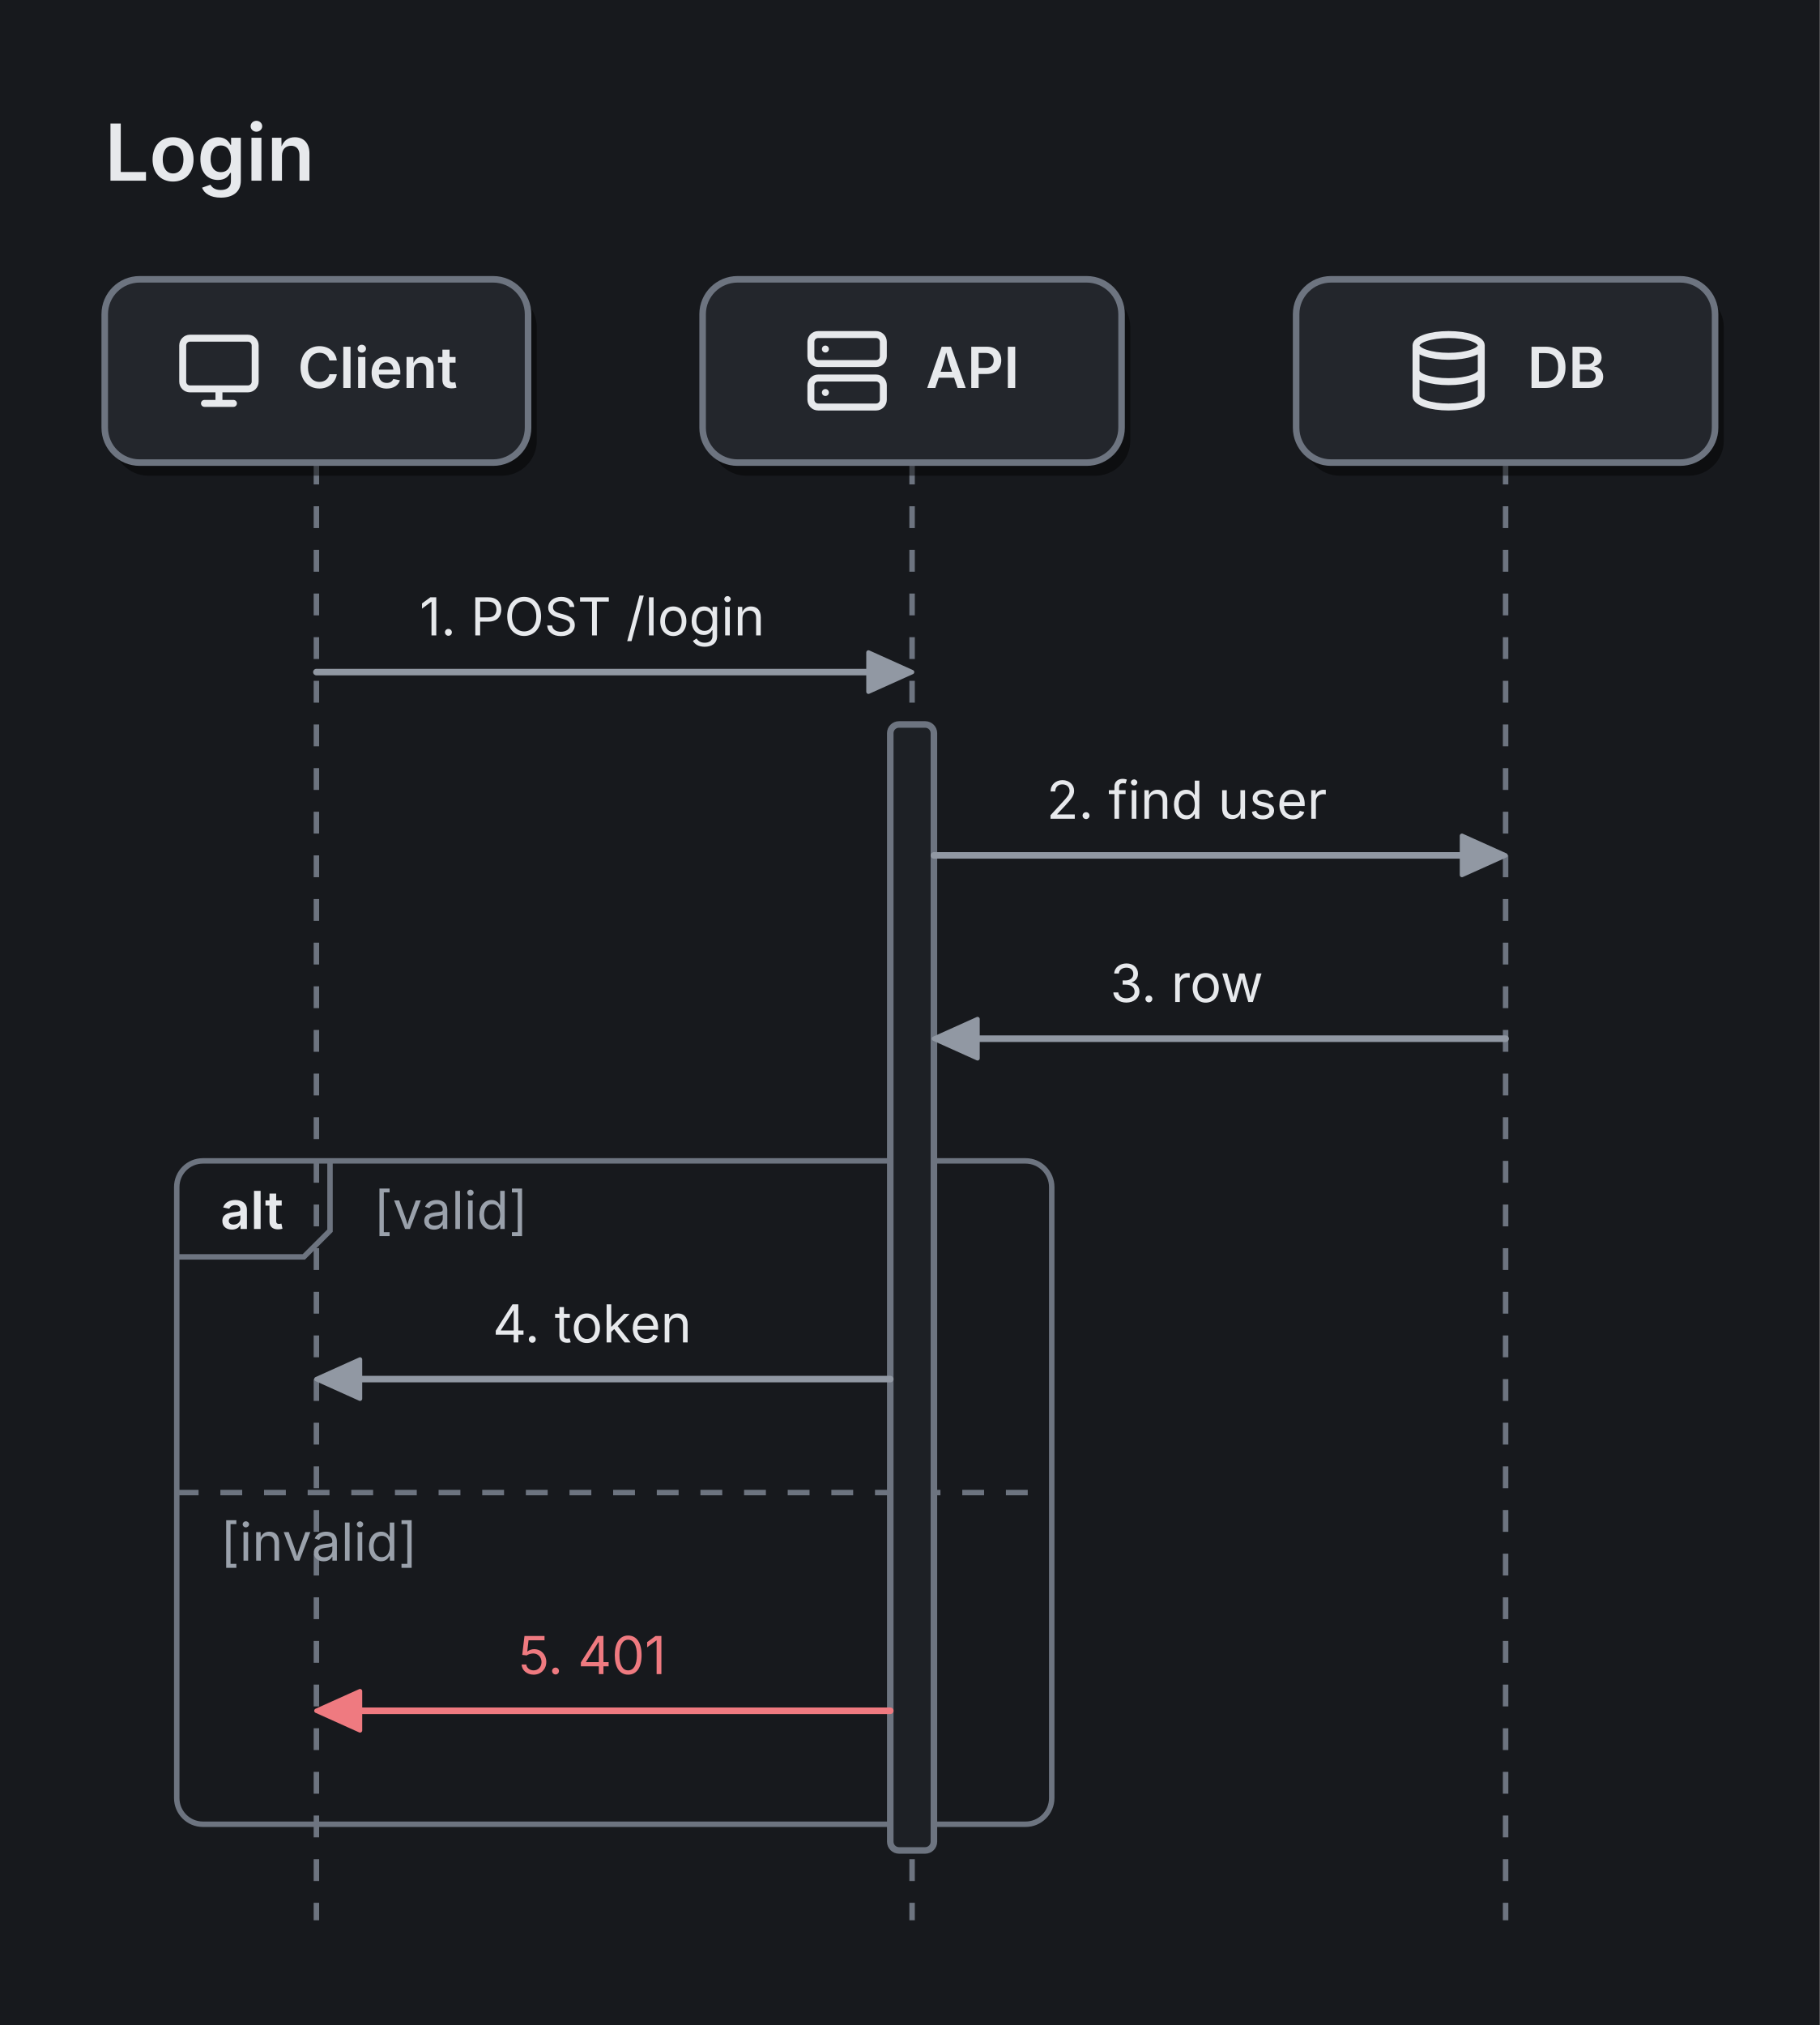
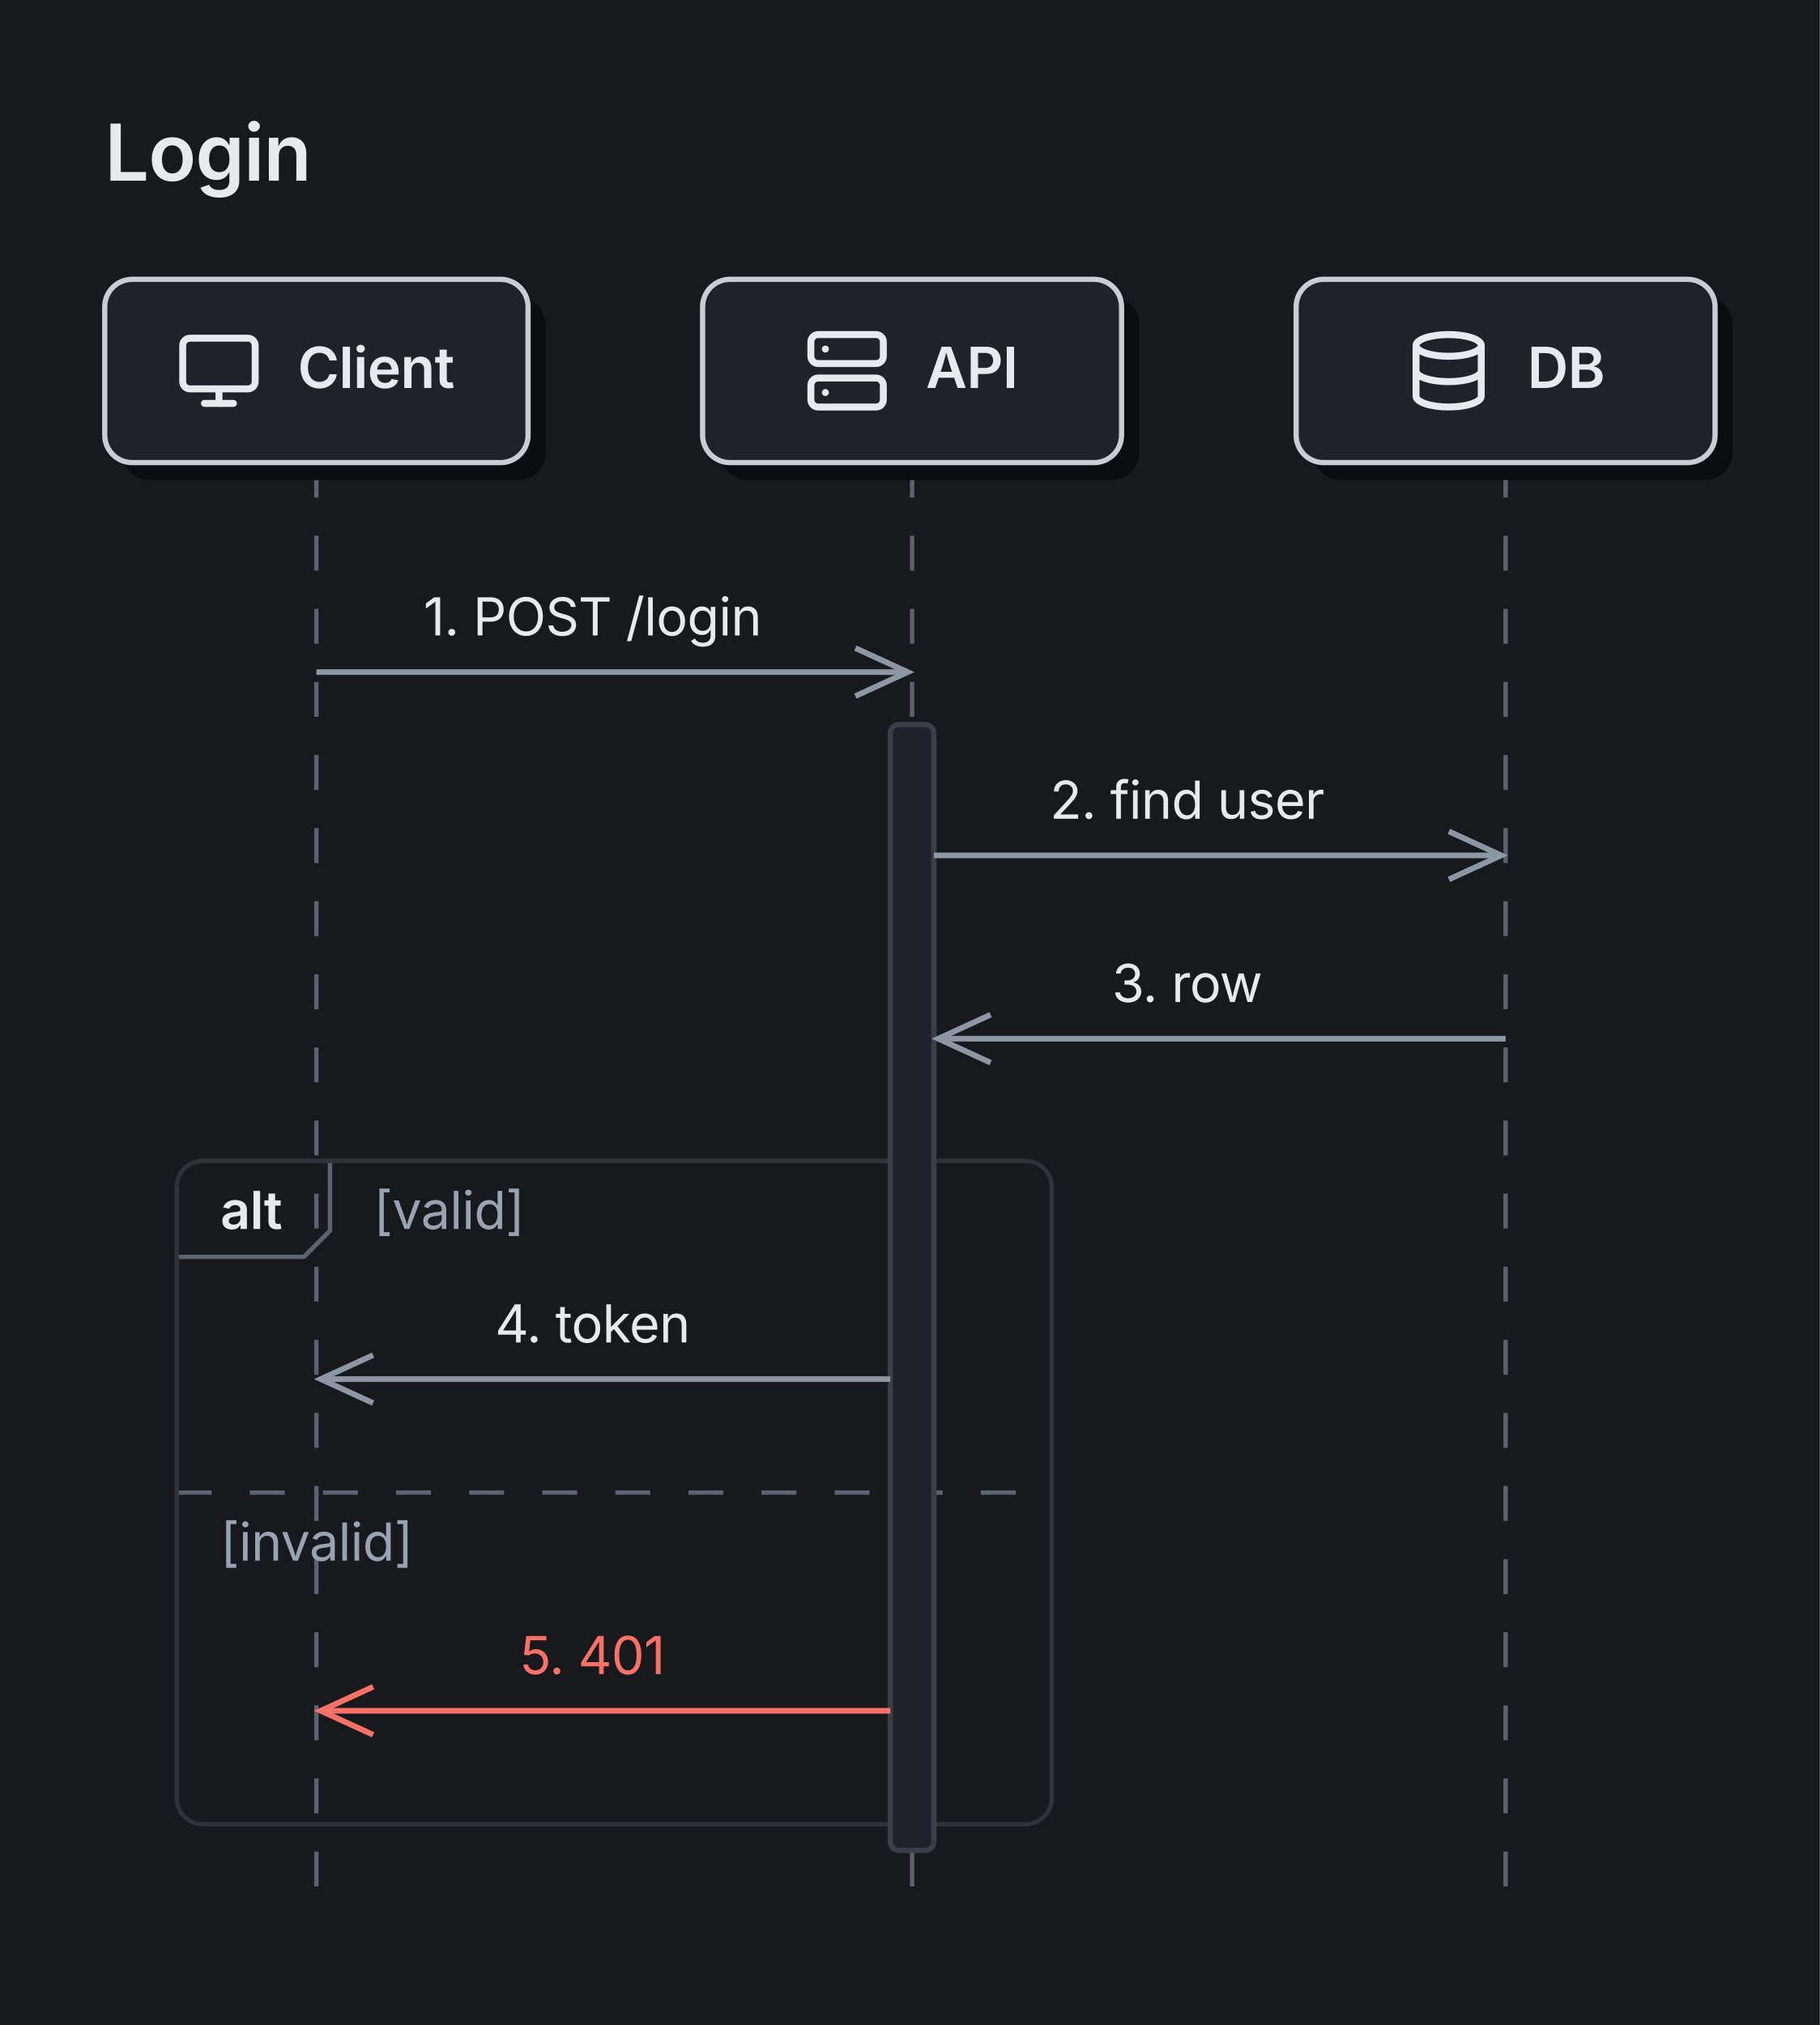
- <svg xmlns="http://www.w3.org/2000/svg" width="417" height="464" viewBox="0 0 417 464" font-family="Inter, 'Inter var', system-ui, -apple-system, 'Segoe UI', 'Noto Sans KR', sans-serif" data-diagram="sequence" data-theme="dark">
+ <svg xmlns="http://www.w3.org/2000/svg" width="417" height="464" viewBox="0 0 417 464" font-family="Inter, 'Inter var', system-ui, -apple-system, 'Segoe UI', 'Noto Sans KR', sans-serif" letter-spacing="-0.01em" data-diagram="sequence" data-theme="dark">
  <rect width="417" height="464" fill="#17191d" />
-   <polyline points="72.5,106 72.5,440" fill="none" stroke="#6d7480" stroke-width="1.25" stroke-dasharray="5 5" />
-   <polyline points="209,106 209,440" fill="none" stroke="#6d7480" stroke-width="1.25" stroke-dasharray="5 5" />
-   <polyline points="345,106 345,440" fill="none" stroke="#6d7480" stroke-width="1.25" stroke-dasharray="5 5" />
-   <polyline points="75.62,266 75.62,282 69.62,288 40.5,288" fill="none" stroke="#6d7480" stroke-width="1.25" />
-   <polyline points="40.5,342 241,342" fill="none" stroke="#6d7480" stroke-width="1.25" stroke-dasharray="5 5" />
+   <polyline points="72.5,106 72.5,440" fill="none" stroke="#5b6370" stroke-width="1" stroke-dasharray="8 8.75" />
+   <polyline points="209,106 209,440" fill="none" stroke="#5b6370" stroke-width="1" stroke-dasharray="8 8.75" />
+   <polyline points="345,106 345,440" fill="none" stroke="#5b6370" stroke-width="1" stroke-dasharray="8 8.75" />
+   <polyline points="75.62,266 75.62,282 69.62,288 40.5,288" fill="none" stroke="#5b6370" stroke-width="1" />
+   <polyline points="40.5,342 241,342" fill="none" stroke="#5b6370" stroke-width="1" stroke-dasharray="8 8.75" />
  <g data-role="frame">
-     <rect x="40.5" y="266" width="200.5" height="152" rx="6" fill="none" stroke="#6d7480" stroke-width="1.25" />
+     <rect x="40.5" y="266" width="200.5" height="152" rx="6" fill="none" stroke="#2e3239" stroke-width="1" stroke-linejoin="round" />
  </g>
  <g data-role="activation">
-     <rect x="204" y="166" width="10" height="258" rx="2" fill="#1d2025" stroke="#6d7480" stroke-width="1.5" />
+     <rect x="204" y="166" width="10" height="258" rx="2" fill="#1f2228" stroke="#3a3f47" stroke-width="1.2" stroke-linejoin="round" />
  </g>
  <g data-role="column" data-id="Client">
-     <rect x="26" y="67" width="97" height="42" rx="8" fill="rgba(0,0,0,0.45)" stroke="none" />
-     <rect x="24" y="64" width="97" height="42" rx="8" fill="#23262c" stroke="#6d7480" stroke-width="1.5" />
+     <rect x="28" y="68" width="97" height="42" rx="6.3" fill="#0b0c0e" stroke="none" />
+     <rect x="24" y="64" width="97" height="42" rx="6.3" fill="#1f2228" stroke="#c9cdd3" stroke-width="1.2" stroke-linejoin="round" />
  </g>
  <g data-icon="monitor" data-icon-set="lucide" transform="translate(40.21 75) scale(0.83)">
    <path d="M4 3h16a2 2 0 0 1 2 2v10a2 2 0 0 1 -2 2h-16a2 2 0 0 1 -2 -2v-10a2 2 0 0 1 2 -2Z M8 21L16 21 M12 17L12 21" fill="none" stroke="#e7e9ec" stroke-width="1.92" stroke-linecap="round" stroke-linejoin="round" />
  </g>
  <text font-size="13" font-weight="600" fill="#e7e9ec" text-anchor="start" xml:space="preserve">
    <tspan x="68.21" y="88.9">Client</tspan>
  </text>
  <g data-role="column" data-id="API">
-     <rect x="163" y="67" width="96" height="42" rx="8" fill="rgba(0,0,0,0.45)" stroke="none" />
-     <rect x="161" y="64" width="96" height="42" rx="8" fill="#23262c" stroke="#6d7480" stroke-width="1.5" />
+     <rect x="165" y="68" width="96" height="42" rx="6.3" fill="#0b0c0e" stroke="none" />
+     <rect x="161" y="64" width="96" height="42" rx="6.3" fill="#1f2228" stroke="#c9cdd3" stroke-width="1.2" stroke-linejoin="round" />
  </g>
  <g data-icon="server" data-icon-set="lucide" transform="translate(184.15 75) scale(0.83)">
    <path d="M4 2h16a2 2 0 0 1 2 2v4a2 2 0 0 1 -2 2h-16a2 2 0 0 1 -2 -2v-4a2 2 0 0 1 2 -2Z M4 14h16a2 2 0 0 1 2 2v4a2 2 0 0 1 -2 2h-16a2 2 0 0 1 -2 -2v-4a2 2 0 0 1 2 -2Z M6 6L6.01 6 M6 18L6.01 18" fill="none" stroke="#e7e9ec" stroke-width="1.92" stroke-linecap="round" stroke-linejoin="round" />
  </g>
  <text font-size="13" font-weight="600" fill="#e7e9ec" text-anchor="start" xml:space="preserve">
    <tspan x="212.15" y="88.9">API</tspan>
  </text>
  <g data-role="column" data-id="DB">
-     <rect x="299" y="67" width="96" height="42" rx="8" fill="rgba(0,0,0,0.45)" stroke="none" />
-     <rect x="297" y="64" width="96" height="42" rx="8" fill="#23262c" stroke="#6d7480" stroke-width="1.5" />
+     <rect x="301" y="68" width="96" height="42" rx="6.3" fill="#0b0c0e" stroke="none" />
+     <rect x="297" y="64" width="96" height="42" rx="6.3" fill="#1f2228" stroke="#c9cdd3" stroke-width="1.2" stroke-linejoin="round" />
  </g>
  <g data-icon="database" data-icon-set="lucide" transform="translate(321.99 75) scale(0.83)">
    <path d="M3 5a9 3 0 1 0 18 0a9 3 0 1 0 -18 0 M3 5V19A9 3 0 0 0 21 19V5 M3 12A9 3 0 0 0 21 12" fill="none" stroke="#e7e9ec" stroke-width="1.92" stroke-linecap="round" stroke-linejoin="round" />
  </g>
  <text font-size="13" font-weight="600" fill="#e7e9ec" text-anchor="start" xml:space="preserve">
    <tspan x="349.99" y="88.9">DB</tspan>
  </text>
  <g data-edge="m72">
-     <path d="M72.5 154L201 154" fill="none" stroke="#9198a3" stroke-width="1.5" stroke-linecap="round" stroke-linejoin="round" />
-     <path d="M209 154L199 149.5L199 158.5Z" fill="#9198a3" stroke="#9198a3" stroke-width="1" stroke-linejoin="round" />
+     <path d="M72.5 154L207.5 154" fill="none" stroke="#8d96a5" stroke-width="1.3" stroke-linecap="butt" stroke-linejoin="miter" />
+     <path d="M196 148.5L208 154L196 159.5" fill="none" stroke="#8d96a5" stroke-width="1.3" stroke-linejoin="miter" />
  </g>
  <g data-edge="m123">
-     <path d="M214 196L337 196" fill="none" stroke="#9198a3" stroke-width="1.5" stroke-linecap="round" stroke-linejoin="round" />
-     <path d="M345 196L335 191.5L335 200.5Z" fill="#9198a3" stroke="#9198a3" stroke-width="1" stroke-linejoin="round" />
+     <path d="M214 196L343.5 196" fill="none" stroke="#8d96a5" stroke-width="1.3" stroke-linecap="butt" stroke-linejoin="miter" />
+     <path d="M332 190.5L344 196L332 201.5" fill="none" stroke="#8d96a5" stroke-width="1.3" stroke-linejoin="miter" />
  </g>
  <g data-edge="m159">
-     <path d="M345 238L222 238" fill="none" stroke="#9198a3" stroke-width="1.5" stroke-linecap="round" stroke-linejoin="round" />
-     <path d="M214 238L224 242.5L224 233.5Z" fill="#9198a3" stroke="#9198a3" stroke-width="1" stroke-linejoin="round" />
+     <path d="M345 238L215.5 238" fill="none" stroke="#8d96a5" stroke-width="1.3" stroke-linecap="butt" stroke-linejoin="miter" />
+     <path d="M227 243.5L215 238L227 232.5" fill="none" stroke="#8d96a5" stroke-width="1.3" stroke-linejoin="miter" />
  </g>
  <g data-edge="m197">
-     <path d="M204 316L80.5 316" fill="none" stroke="#9198a3" stroke-width="1.5" stroke-linecap="round" stroke-linejoin="round" />
-     <path d="M72.5 316L82.5 320.5L82.5 311.5Z" fill="#9198a3" stroke="#9198a3" stroke-width="1" stroke-linejoin="round" />
+     <path d="M204 316L74 316" fill="none" stroke="#8d96a5" stroke-width="1.3" stroke-linecap="butt" stroke-linejoin="miter" />
+     <path d="M85.5 321.5L73.5 316L85.5 310.5" fill="none" stroke="#8d96a5" stroke-width="1.3" stroke-linejoin="miter" />
  </g>
  <g data-edge="m245">
-     <path d="M204 392L80.5 392" fill="none" stroke="#ef7a80" stroke-width="1.5" stroke-linecap="round" stroke-linejoin="round" />
-     <path d="M72.5 392L82.5 396.5L82.5 387.5Z" fill="#ef7a80" stroke="#ef7a80" stroke-width="1" stroke-linejoin="round" />
+     <path d="M204 392L74 392" fill="none" stroke="#f97066" stroke-width="1.3" stroke-linecap="butt" stroke-linejoin="miter" />
+     <path d="M85.5 397.5L73.5 392L85.5 386.5" fill="none" stroke="#f97066" stroke-width="1.3" stroke-linejoin="miter" />
  </g>
  <text font-size="12" fill="#e7e9ec" text-anchor="middle" xml:space="preserve">
    <tspan x="140.75" y="145.6">1. POST /login</tspan>
  </text>
  <text font-size="12" fill="#e7e9ec" text-anchor="middle" xml:space="preserve">
    <tspan x="277" y="187.6">2. find user</tspan>
  </text>
  <text font-size="12" fill="#e7e9ec" text-anchor="middle" xml:space="preserve">
    <tspan x="277" y="229.6">3. row</tspan>
  </text>
  <text font-size="12" font-weight="600" fill="#e7e9ec" text-anchor="start" xml:space="preserve">
    <tspan x="50.5" y="281.6">alt</tspan>
  </text>
-   <text font-size="12" fill="#9aa1ab" text-anchor="start" xml:space="preserve">
+   <text font-size="12" fill="#98a2b3" text-anchor="start" xml:space="preserve">
    <tspan x="85.62" y="281.6">[valid]</tspan>
  </text>
  <text font-size="12" fill="#e7e9ec" text-anchor="middle" xml:space="preserve">
    <tspan x="140.75" y="307.6">4. token</tspan>
  </text>
-   <text font-size="12" fill="#9aa1ab" text-anchor="start" xml:space="preserve">
+   <text font-size="12" fill="#98a2b3" text-anchor="start" xml:space="preserve">
    <tspan x="50.5" y="357.6">[invalid]</tspan>
  </text>
-   <text font-size="12" fill="#ef7a80" text-anchor="middle" xml:space="preserve">
+   <text font-size="12" fill="#f97066" text-anchor="middle" xml:space="preserve">
    <tspan x="140.75" y="383.6">5. 401</tspan>
  </text>
  <text font-size="18" font-weight="600" fill="#e7e9ec" text-anchor="start" xml:space="preserve">
    <tspan x="24" y="41.4">Login</tspan>
  </text>
</svg>
